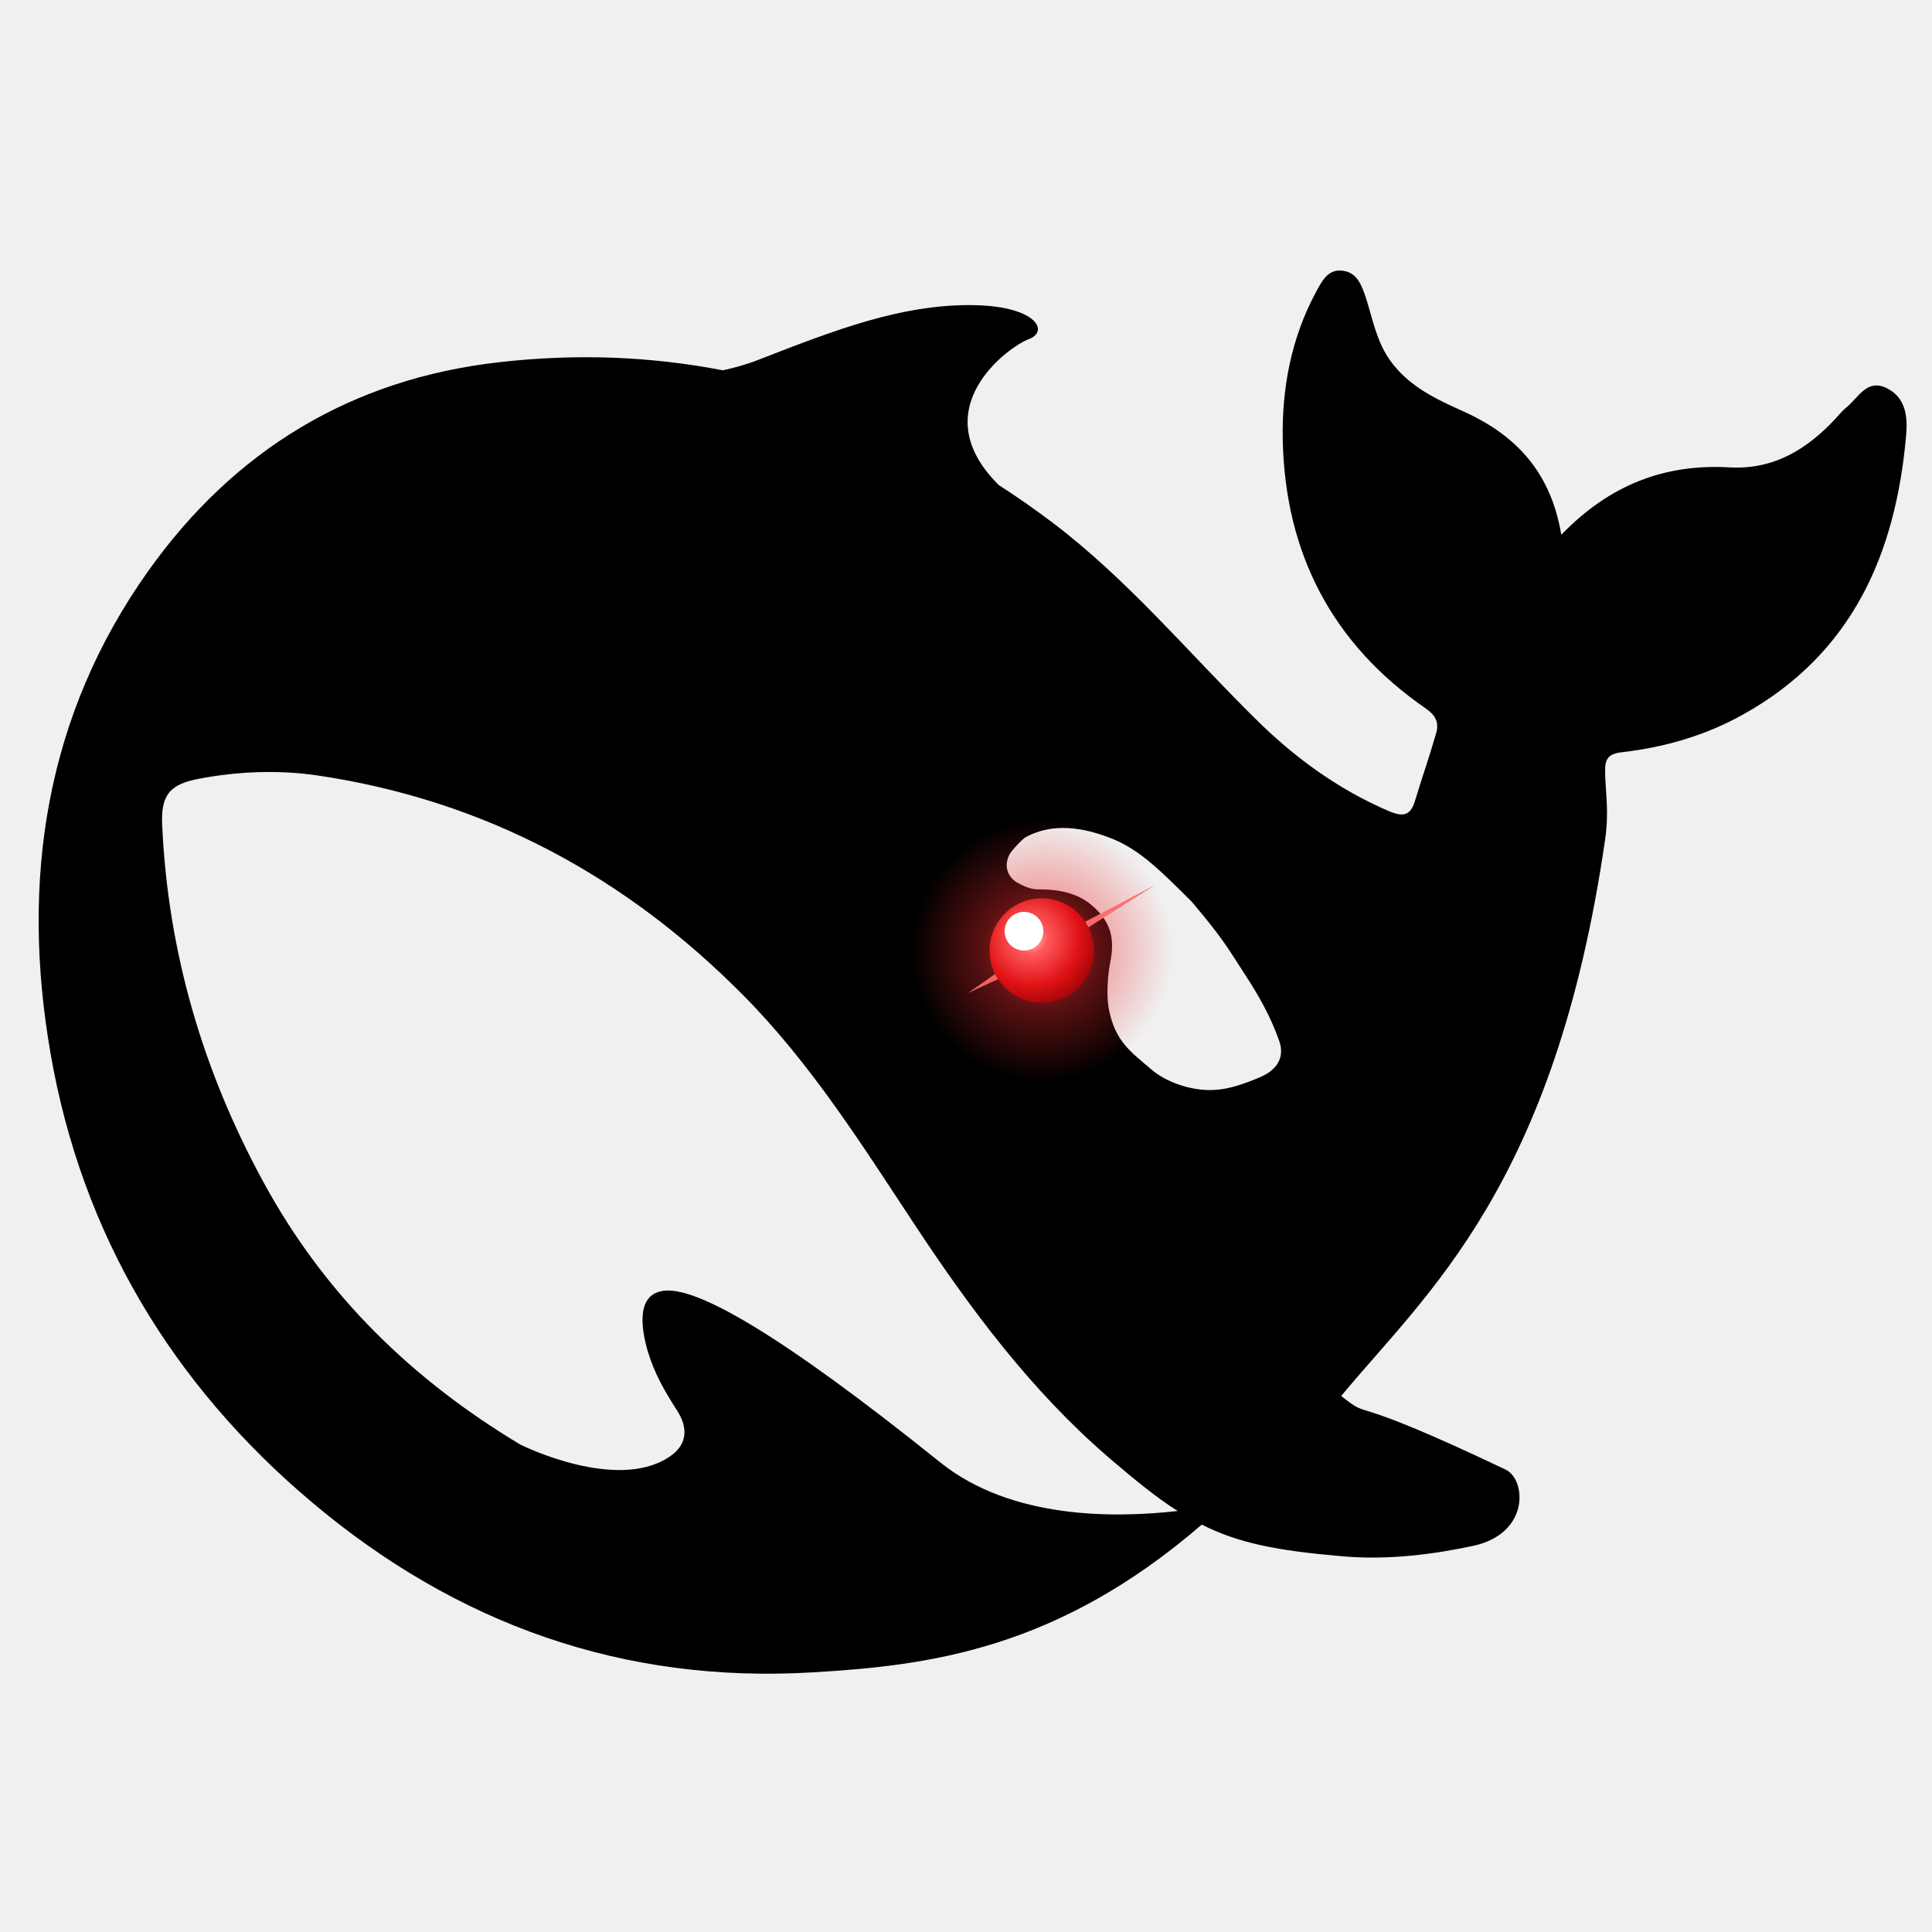
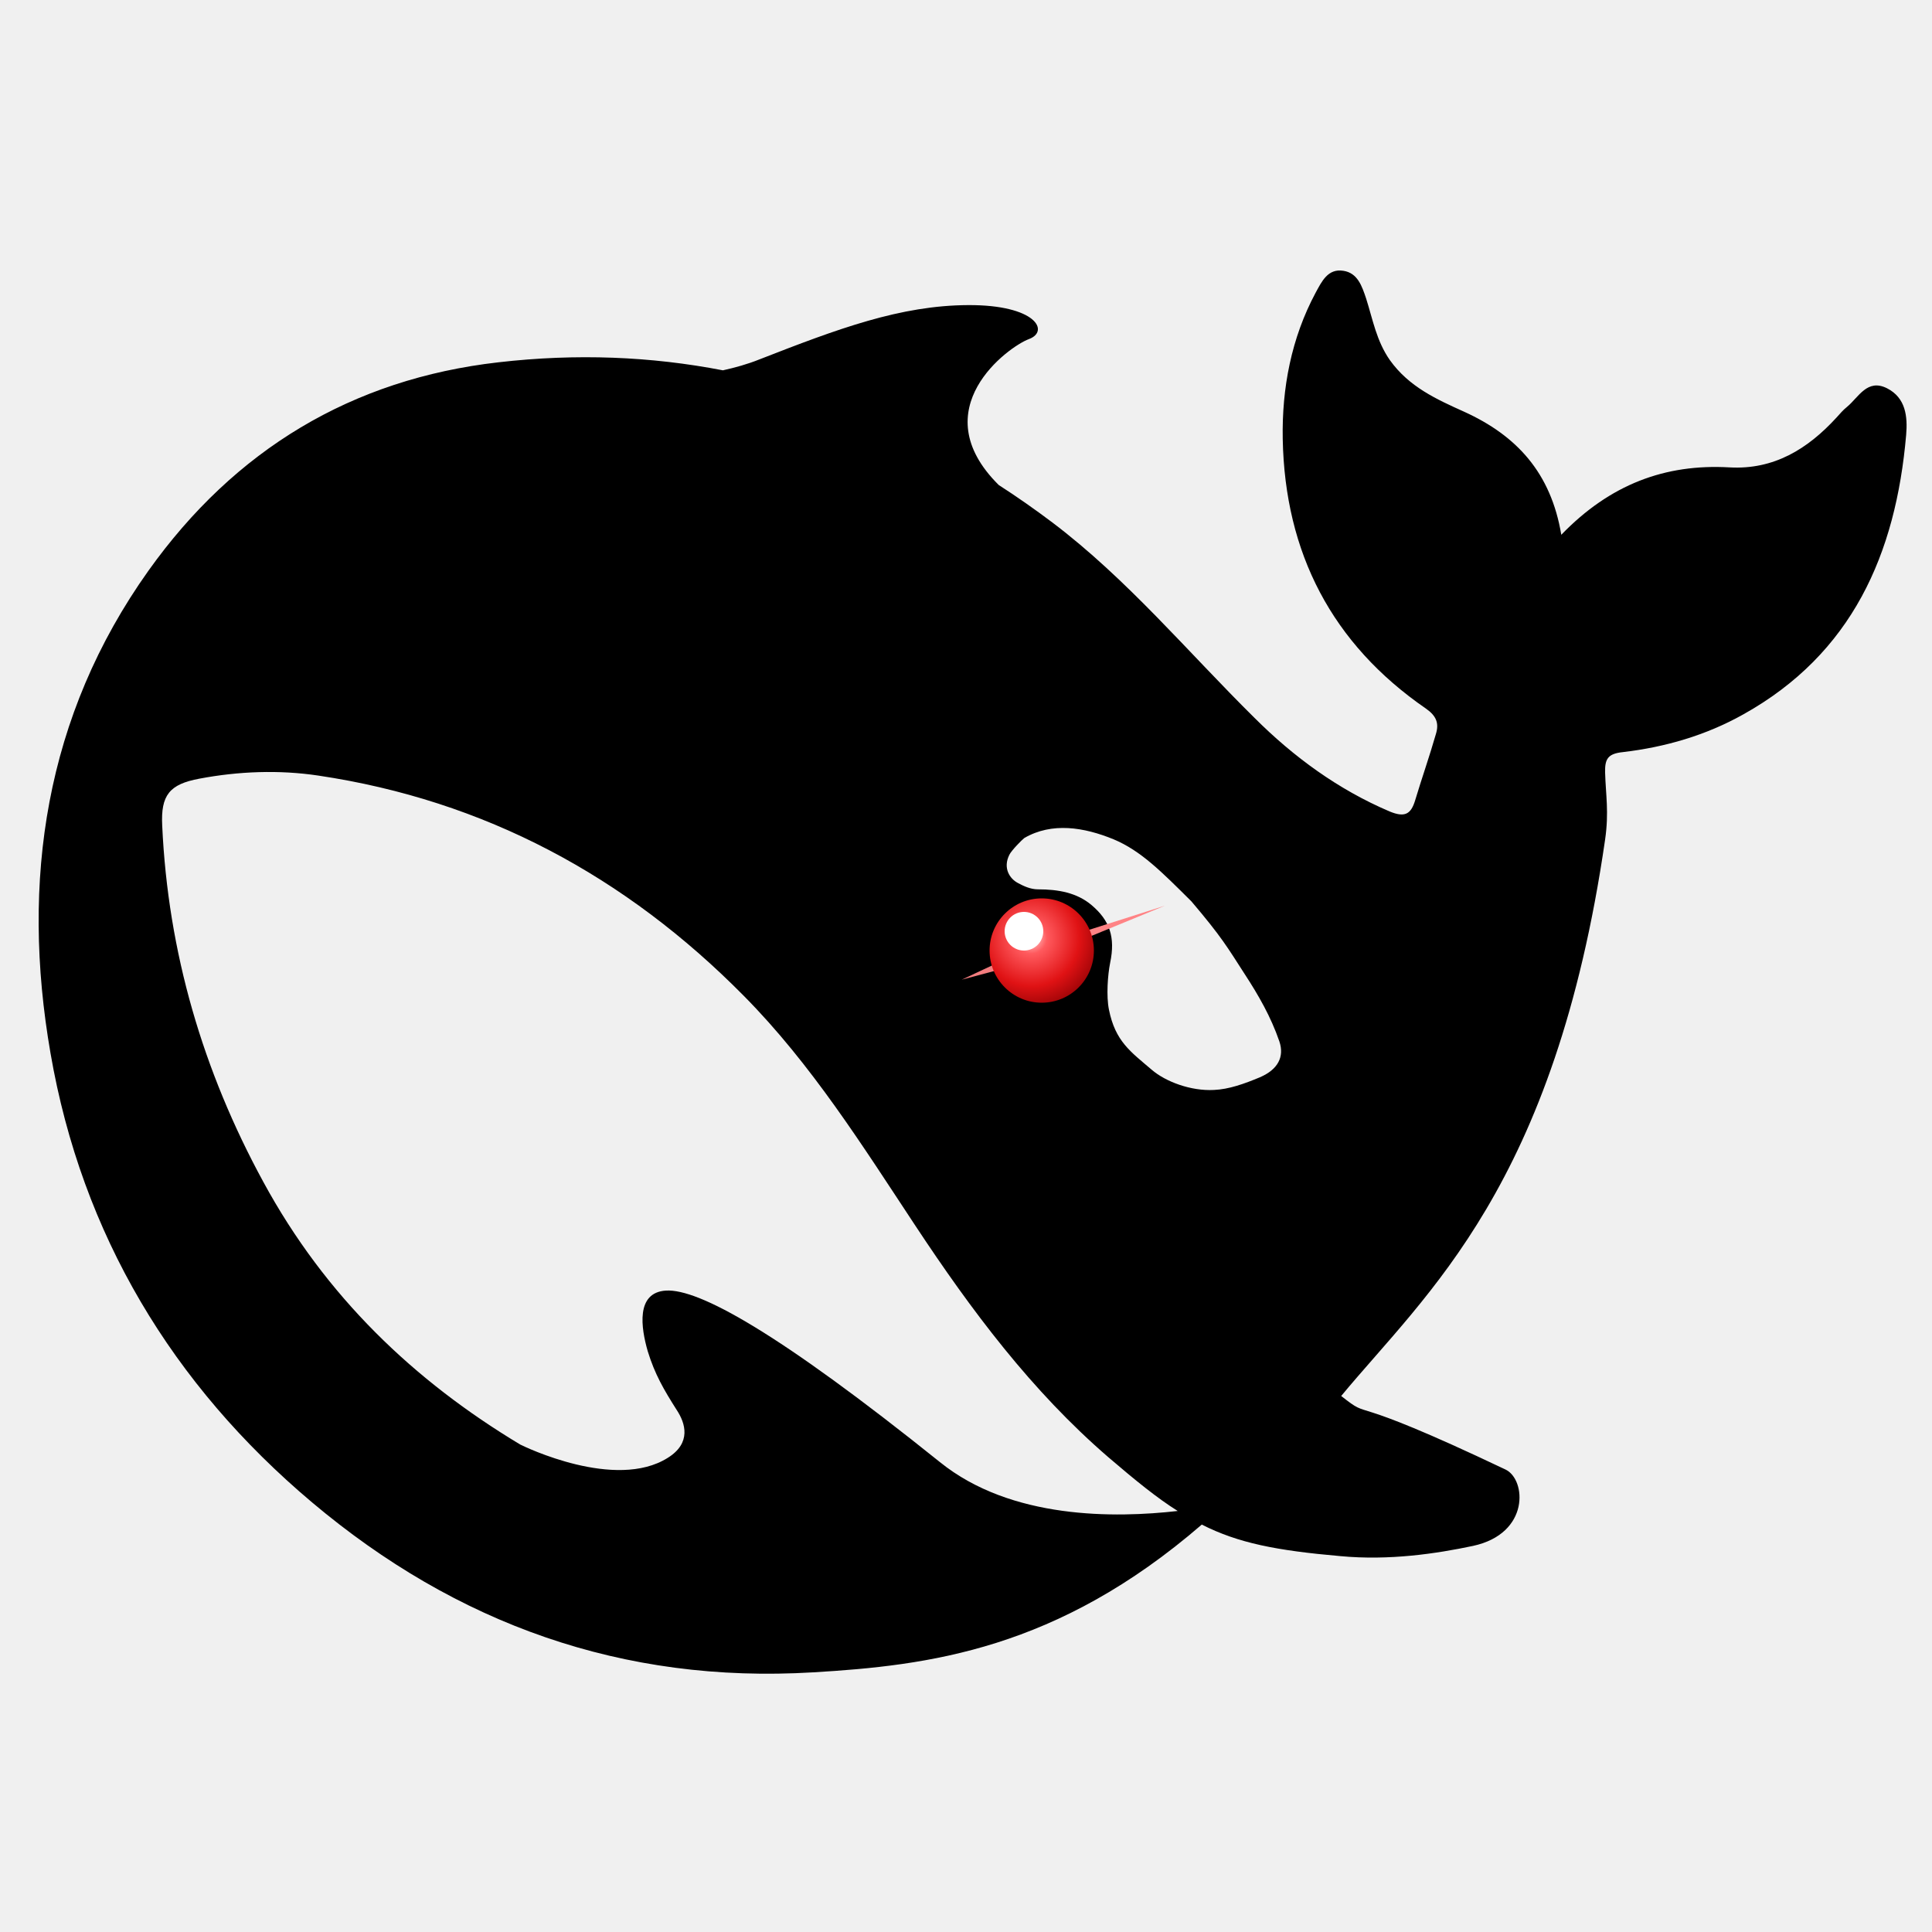
<svg xmlns="http://www.w3.org/2000/svg" width="512" height="512" viewBox="0 0 50 50" fill="none">
  <path id="path" d="M48.835 10.048C48.323 9.792 48.102 10.28 47.803 10.528C47.701 10.608 47.614 10.712 47.527 10.808C46.779 11.624 45.905 12.16 44.762 12.096C43.092 12 41.666 12.536 40.406 13.84C40.138 12.232 39.248 11.272 37.893 10.656C37.184 10.336 36.467 10.016 35.97 9.32C35.623 8.824 35.529 8.272 35.356 7.728C35.246 7.4 35.135 7.064 34.765 7.008C34.363 6.944 34.206 7.288 34.048 7.576C33.418 8.752 33.173 10.048 33.197 11.36C33.252 14.312 34.474 16.664 36.9 18.336C37.176 18.528 37.247 18.72 37.16 19C36.995 19.576 36.797 20.136 36.624 20.712C36.514 21.08 36.349 21.16 35.962 21C34.631 20.432 33.481 19.592 32.464 18.576C30.739 16.872 29.179 14.992 27.233 13.52C26.776 13.176 26.319 12.856 25.847 12.552C23.862 10.584 26.107 8.968 26.627 8.776C27.17 8.576 26.816 7.888 25.059 7.896C23.302 7.904 21.695 8.504 19.647 9.304C19.348 9.424 19.032 9.512 18.709 9.584C16.85 9.224 14.92 9.144 12.903 9.376C9.106 9.808 6.073 11.64 3.843 14.768C1.165 18.528 0.534 22.8 1.307 27.256C2.118 31.952 4.466 35.84 8.074 38.88C11.816 42.032 16.125 43.576 21.041 43.28C24.027 43.104 27.352 42.696 31.102 39.456C32.047 39.936 33.04 40.128 34.686 40.272C35.955 40.392 37.176 40.208 38.121 40.008C39.602 39.688 39.499 38.288 38.964 38.032C34.623 35.968 35.576 36.808 34.71 36.128C36.916 33.464 40.24 30.696 41.54 21.728C41.643 21.016 41.556 20.568 41.54 19.992C41.532 19.64 41.611 19.504 42.005 19.464C43.092 19.336 44.148 19.032 45.117 18.488C47.929 16.92 49.064 14.344 49.331 11.256C49.371 10.784 49.324 10.296 48.835 10.048ZM24.326 37.84C20.12 34.464 18.079 33.352 17.236 33.4C16.448 33.448 16.59 34.368 16.763 34.968C16.944 35.56 17.181 35.968 17.512 36.488C17.74 36.832 17.898 37.344 17.283 37.728C15.928 38.584 13.573 37.44 13.462 37.384C10.721 35.736 8.428 33.56 6.813 30.584C5.253 27.72 4.348 24.648 4.198 21.368C4.158 20.576 4.387 20.296 5.159 20.152C6.175 19.96 7.223 19.92 8.239 20.072C12.533 20.712 16.189 22.672 19.253 25.776C21.002 27.544 22.325 29.656 23.689 31.72C25.138 33.912 26.698 36 28.683 37.712C29.384 38.312 29.943 38.768 30.479 39.104C28.864 39.288 26.17 39.328 24.326 37.84ZM26.343 24.6C26.343 24.248 26.619 23.968 26.966 23.968C27.044 23.968 27.115 23.984 27.178 24.008C27.265 24.04 27.344 24.088 27.407 24.16C27.517 24.272 27.58 24.432 27.58 24.6C27.58 24.952 27.304 25.232 26.957 25.232C26.611 25.232 26.343 24.952 26.343 24.6ZM32.606 27.88C32.205 28.048 31.803 28.192 31.416 28.208C30.818 28.24 30.164 27.992 29.81 27.688C29.258 27.216 28.864 26.952 28.699 26.128C28.628 25.776 28.668 25.232 28.73 24.92C28.872 24.248 28.714 23.816 28.25 23.424C27.872 23.104 27.391 23.016 26.863 23.016C26.666 23.016 26.485 22.928 26.351 22.856C26.13 22.744 25.949 22.464 26.123 22.12C26.178 22.008 26.446 21.736 26.509 21.688C27.226 21.272 28.053 21.408 28.817 21.72C29.526 22.016 30.061 22.56 30.834 23.328C31.622 24.256 31.763 24.512 32.212 25.208C32.567 25.752 32.89 26.312 33.11 26.952C33.245 27.352 33.071 27.68 32.606 27.88Z" fill="#000" fill-opacity="1" fill-rule="nonzero" />
  <defs>
-     <radialGradient id="eyeGlow" cx="50%" cy="50%" r="50%">
-       <stop offset="0%" stop-color="#ff2d30" stop-opacity="0.9" />
-       <stop offset="45%" stop-color="#ef2b2d" stop-opacity="0.38" />
-       <stop offset="100%" stop-color="#ef2b2d" stop-opacity="0" />
-     </radialGradient>
    <radialGradient id="eyeCore" cx="40%" cy="38%" r="68%">
      <stop offset="0%" stop-color="#ffd9d9" />
      <stop offset="22%" stop-color="#ff5a5e" />
      <stop offset="68%" stop-color="#e01214" />
      <stop offset="100%" stop-color="#9d0407" />
    </radialGradient>
  </defs>
  <g id="eye">
-     <circle cx="26.96" cy="24.6" r="3.4" fill="url(#eyeGlow)" />
-     <polygon points="28.045 24.078 29.9 22.9 27.955 23.922" fill="#ff6b6e" opacity="0.95" />
-     <polygon points="25.965 25.278 25.05 25.7 25.875 25.122" fill="#ff6b6e" opacity="0.9" />
+     <polygon points="30.151 23.438 28.057 24.105 28.119 24.274" fill="#ff8385" opacity="1" />
+     <polygon points="24.889 25.354 25.863 25.095 25.801 24.926" fill="#ff8385" opacity="0.95" />
    <circle cx="26.96" cy="24.6" r="1.35" fill="url(#eyeCore)" />
    <circle cx="26.5" cy="24.1" r="0.5" fill="#ffffff" />
  </g>
</svg>
